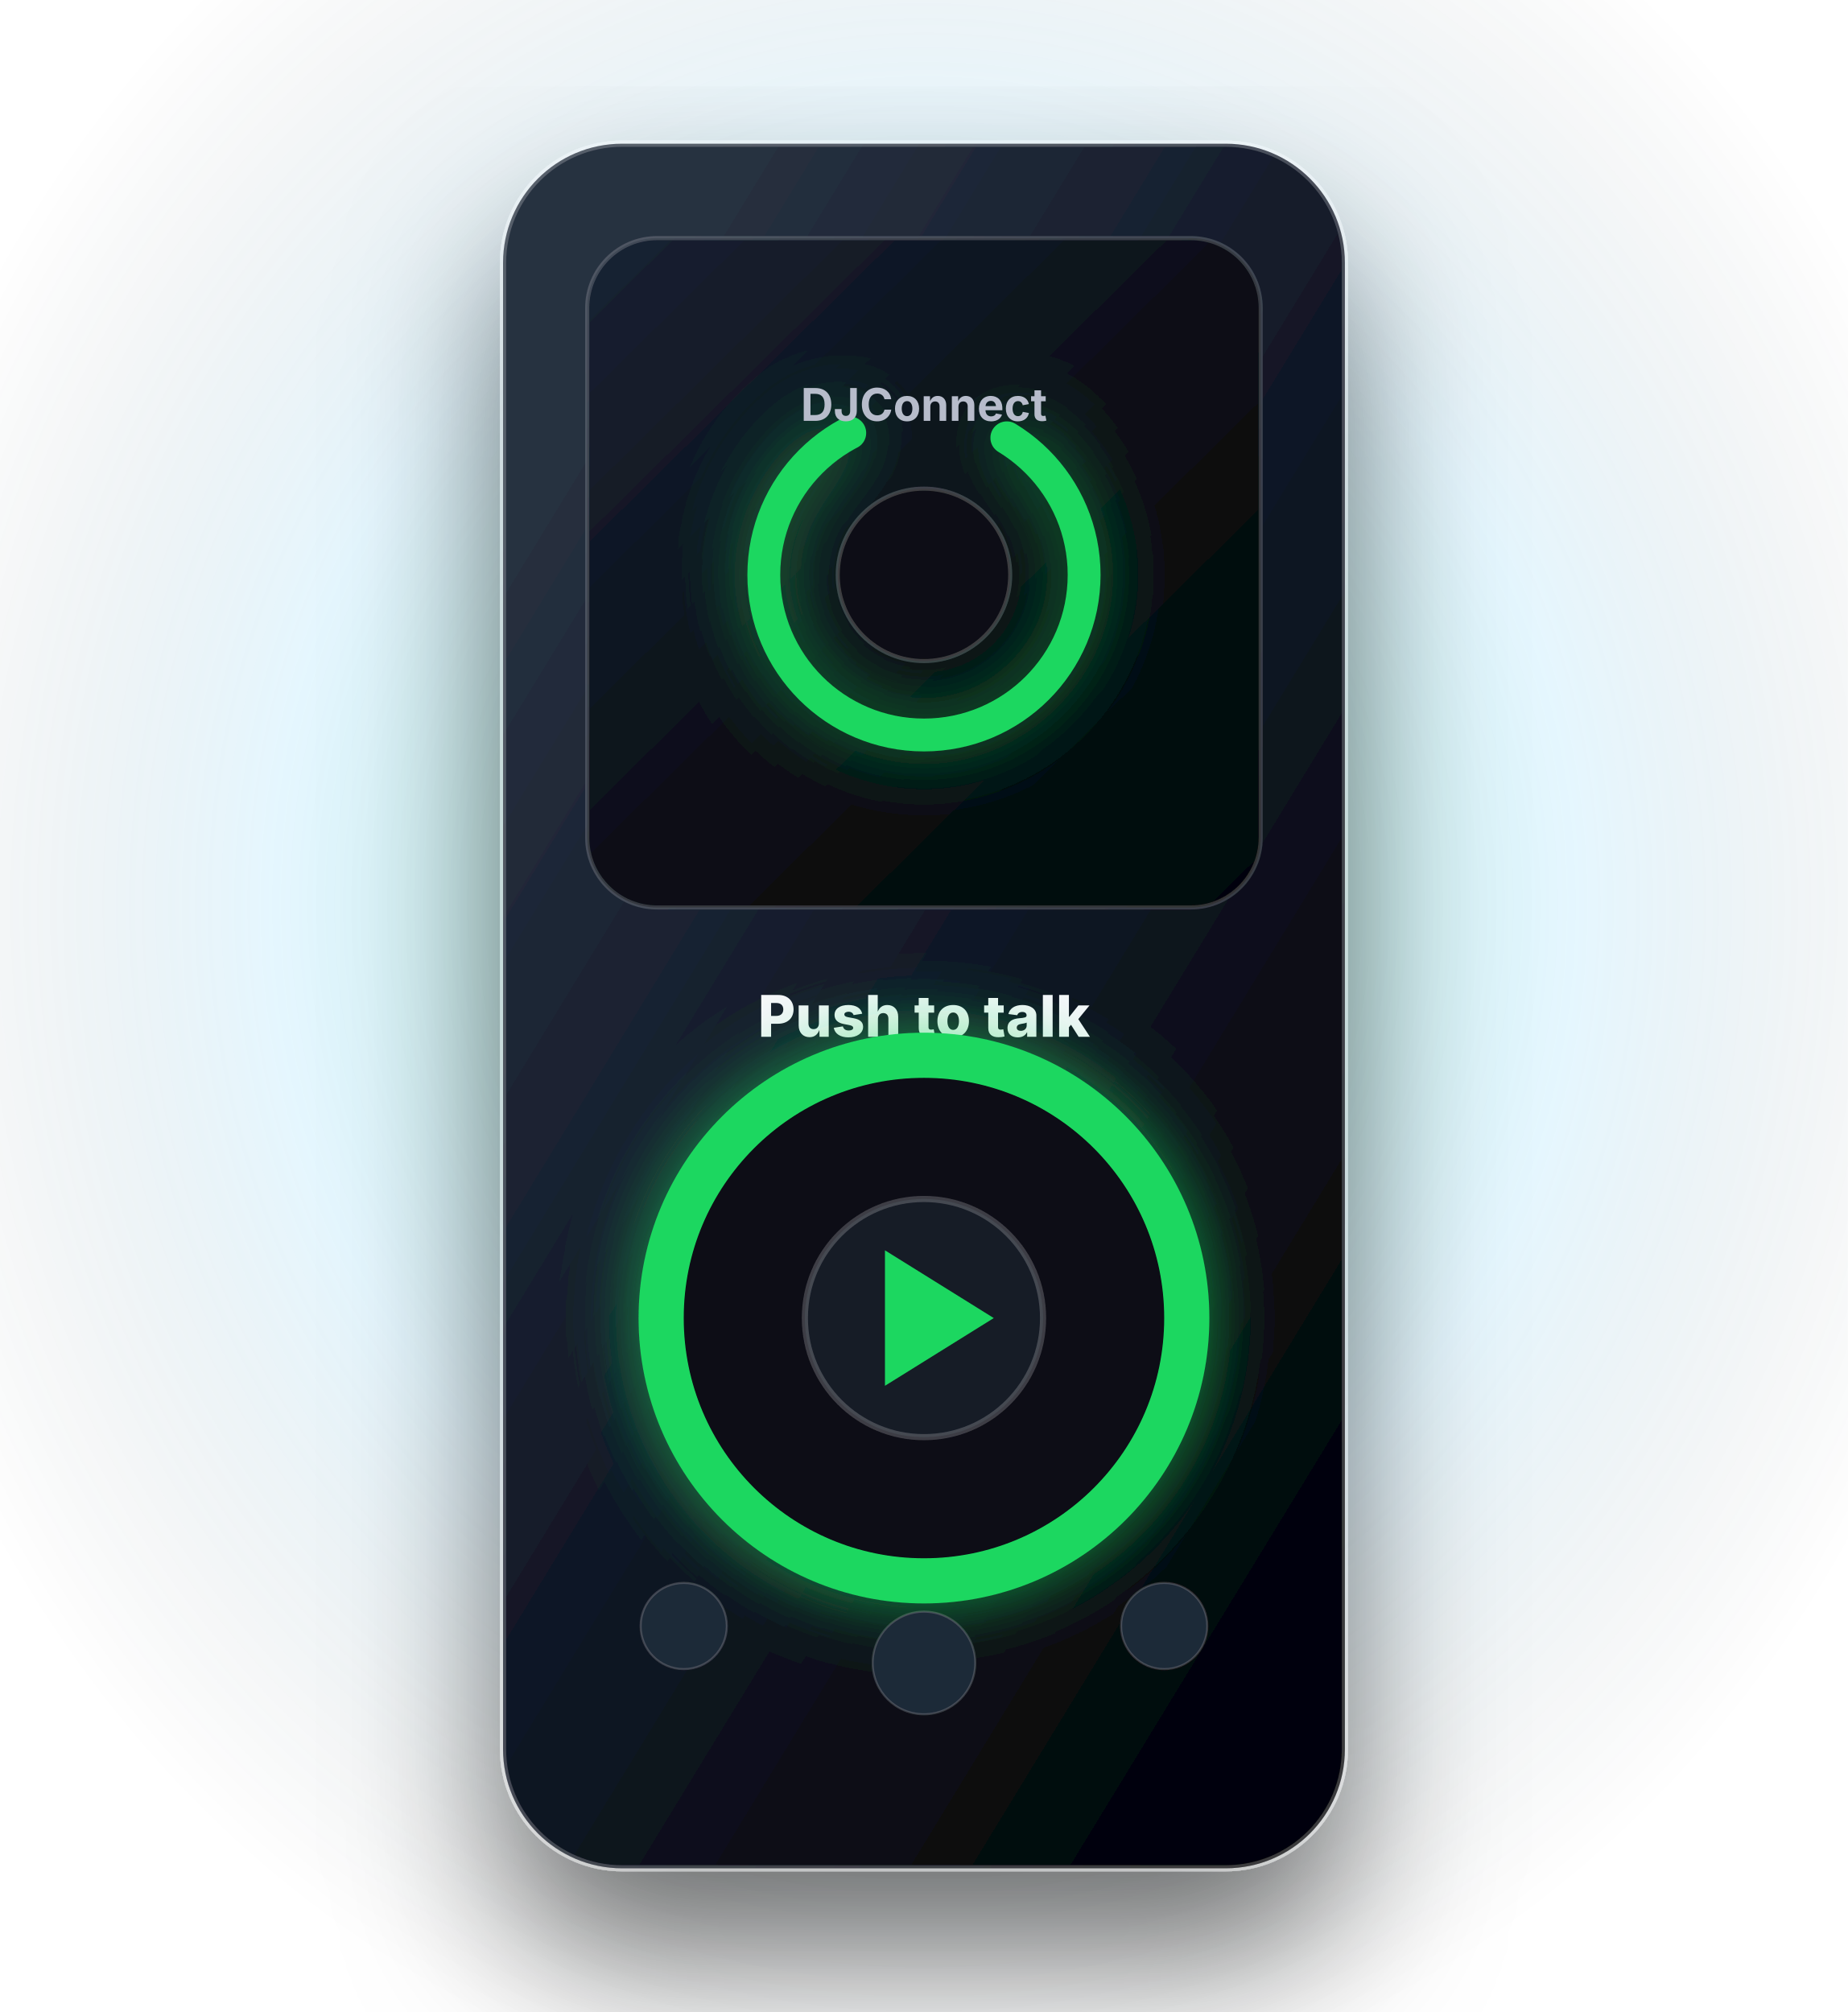
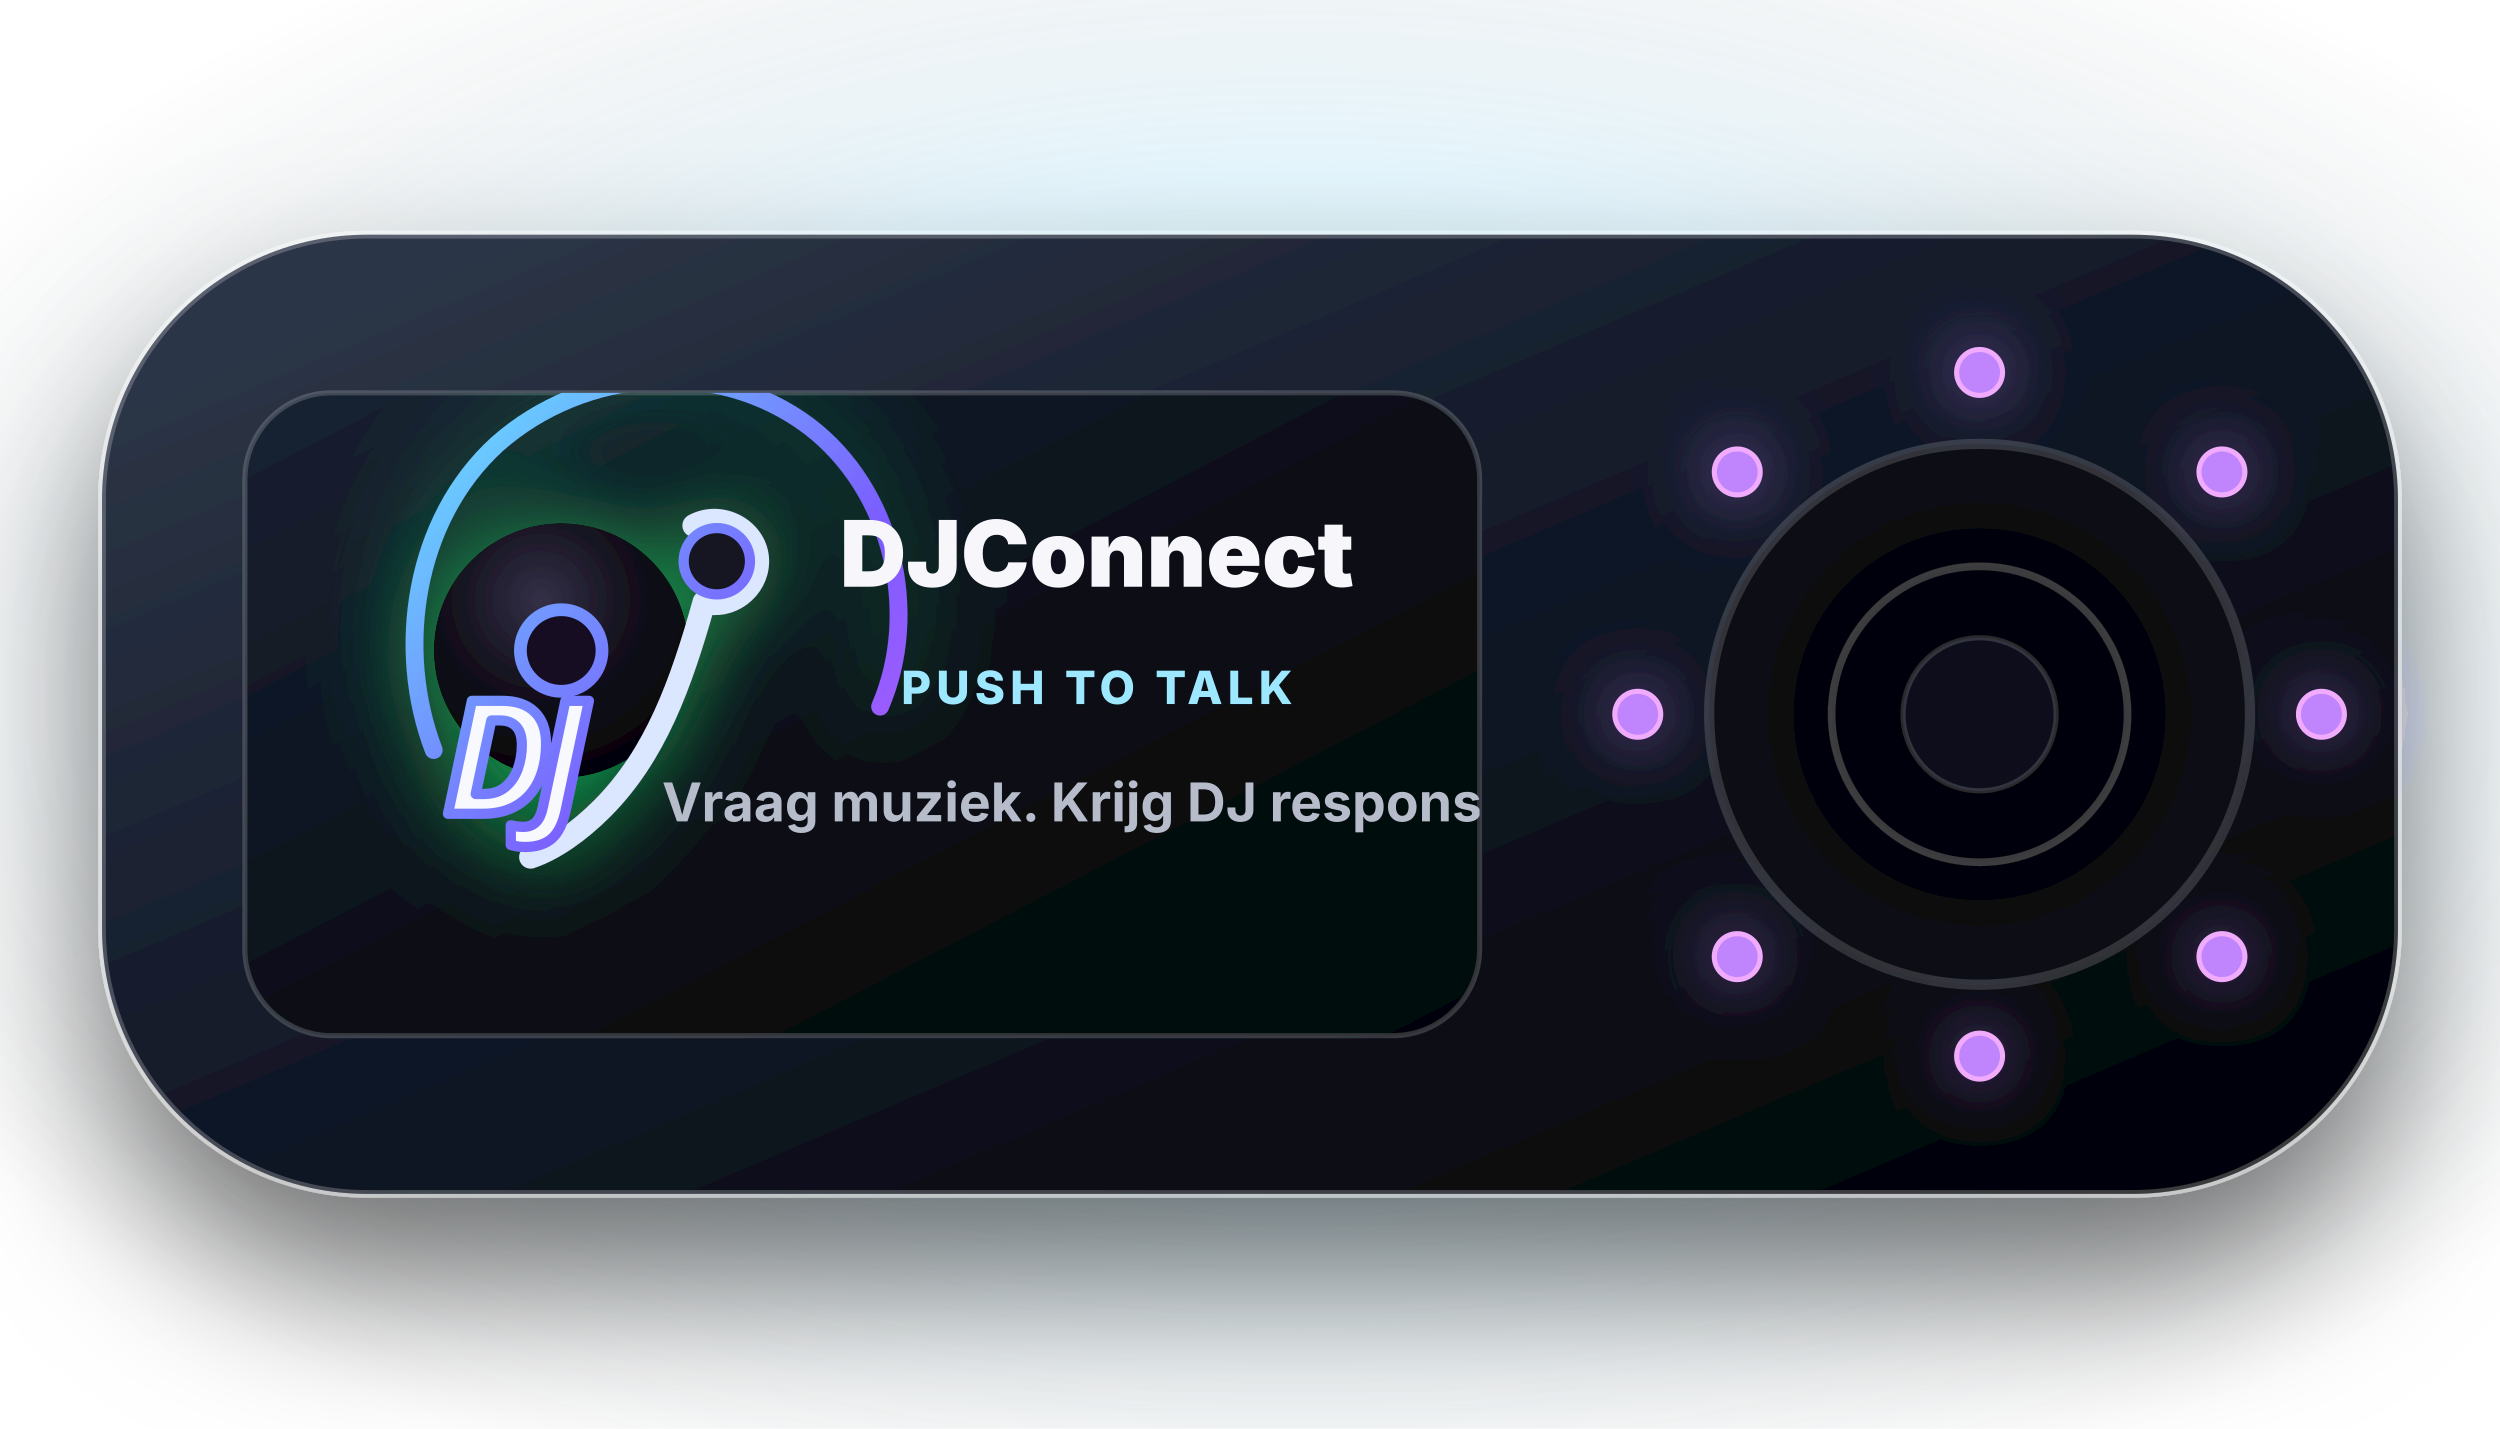
- <svg xmlns="http://www.w3.org/2000/svg" viewBox="0 0 900 980" role="img" aria-labelledby="title desc">
+ <svg xmlns="http://www.w3.org/2000/svg" viewBox="0 0 980 560" role="img" aria-labelledby="title desc">
  <defs>
-     <radialGradient id="glow" cx="50%" cy="45%" r="60%">
-       <stop offset="0%" stop-color="#1ed760" stop-opacity="0.42" />
-       <stop offset="60%" stop-color="#38bdf8" stop-opacity="0.13" />
+     <radialGradient id="glow" cx="52%" cy="48%" r="62%">
+       <stop offset="0%" stop-color="#1ed760" stop-opacity="0.34" />
+       <stop offset="58%" stop-color="#38bdf8" stop-opacity="0.13" />
      <stop offset="100%" stop-color="#000" stop-opacity="0" />
    </radialGradient>
-     <linearGradient id="body" x1="15%" x2="86%" y1="7%" y2="95%">
-       <stop offset="0%" stop-color="#283241" />
-       <stop offset="48%" stop-color="#111827" />
+     <linearGradient id="body" x1="10%" x2="94%" y1="8%" y2="92%">
+       <stop offset="0%" stop-color="#2c3546" />
+       <stop offset="46%" stop-color="#111827" />
      <stop offset="100%" stop-color="#030407" />
    </linearGradient>
    <linearGradient id="screen" x1="0%" x2="100%" y1="0%" y2="100%">
      <stop offset="0%" stop-color="#182233" />
-       <stop offset="60%" stop-color="#070b12" />
+       <stop offset="62%" stop-color="#070b12" />
      <stop offset="100%" stop-color="#050608" />
    </linearGradient>
-     <filter id="shadow" x="-30%" y="-20%" width="160%" height="150%">
-       <feDropShadow dx="0" dy="42" stdDeviation="38" flood-color="#000" flood-opacity="0.55" />
+     <linearGradient id="iconAccent" x1="170" y1="154" x2="406" y2="376" gradientUnits="userSpaceOnUse">
+       <stop offset="0%" stop-color="#66e0ff" />
+       <stop offset="50%" stop-color="#7b5cff" />
+       <stop offset="100%" stop-color="#db5cff" />
+     </linearGradient>
+     <radialGradient id="iconVinyl" cx="42%" cy="30%" r="74%">
+       <stop offset="0%" stop-color="#343047" />
+       <stop offset="48%" stop-color="#13111d" />
+       <stop offset="100%" stop-color="#030207" />
+     </radialGradient>
+     <filter id="shadow" x="-20%" y="-30%" width="140%" height="170%">
+       <feDropShadow dx="0" dy="34" stdDeviation="32" flood-color="#000" flood-opacity="0.55" />
    </filter>
-     <filter id="greenGlow" x="-40%" y="-40%" width="180%" height="180%">
-       <feDropShadow dx="0" dy="0" stdDeviation="18" flood-color="#1ed760" flood-opacity="0.65" />
+     <filter id="greenGlow" x="-45%" y="-45%" width="190%" height="190%">
+       <feDropShadow dx="0" dy="0" stdDeviation="18" flood-color="#1ed760" flood-opacity="0.68" />
    </filter>
+     <filter id="purpleGlow" x="-45%" y="-45%" width="190%" height="190%">
+       <feDropShadow dx="0" dy="0" stdDeviation="14" flood-color="#c084fc" flood-opacity="0.78" />
+     </filter>
+     <clipPath id="screenClip">
+       <rect x="96" y="154" width="484" height="252" rx="34" />
+     </clipPath>
  </defs>
-   <rect width="900" height="980" fill="url(#glow)" />
+   <rect width="980" height="560" fill="url(#glow)" />
  <g filter="url(#shadow)">
-     <rect x="245" y="70" width="410" height="840" rx="58" fill="url(#body)" stroke="rgba(255,255,255,0.22)" stroke-width="3" />
-     <rect x="286" y="116" width="328" height="326" rx="34" fill="url(#screen)" stroke="rgba(255,255,255,0.18)" stroke-width="2" />
-     <circle cx="450" cy="280" r="78" fill="none" stroke="#1ed760" stroke-width="16" stroke-linecap="round" stroke-dasharray="330 80" filter="url(#greenGlow)" />
-     <circle cx="450" cy="280" r="42" fill="#0b0d12" stroke="rgba(255,255,255,0.2)" stroke-width="2" />
-     <text x="450" y="205" text-anchor="middle" fill="#b7bccb" font-family="Inter, Arial, sans-serif" font-size="22" font-weight="700">DJConnect</text>
-     <text x="450" y="505" text-anchor="middle" fill="#f7f7fb" font-family="Inter, Arial, sans-serif" font-size="28" font-weight="800">Push to talk</text>
-     <circle cx="450" cy="642" r="128" fill="#0a0d13" stroke="#1ed760" stroke-width="22" filter="url(#greenGlow)" />
-     <circle cx="450" cy="642" r="58" fill="#151b26" stroke="rgba(255,255,255,0.20)" stroke-width="3" />
-     <polygon points="431,609 431,675 484,642" fill="#1ed760" />
-     <circle cx="333" cy="792" r="21" fill="#1f2937" stroke="rgba(255,255,255,0.18)" />
-     <circle cx="450" cy="810" r="25" fill="#1f2937" stroke="rgba(255,255,255,0.18)" />
-     <circle cx="567" cy="792" r="21" fill="#1f2937" stroke="rgba(255,255,255,0.18)" />
+     <rect x="40" y="92" width="900" height="376" rx="104" fill="url(#body)" stroke="rgba(255,255,255,0.22)" stroke-width="3" />
+     <rect x="96" y="154" width="484" height="252" rx="34" fill="url(#screen)" stroke="rgba(255,255,255,0.18)" stroke-width="2" />
+     <g clip-path="url(#screenClip)">
+       <g filter="url(#greenGlow)">
+         <path d="M170 294c-15-39-8-90 25-120 34-30 86-34 122-7 33 25 44 73 28 110" fill="none" stroke="url(#iconAccent)" stroke-width="7" stroke-linecap="round" />
+         <circle cx="220" cy="255" r="50" fill="url(#iconVinyl)" />
+         <circle cx="220" cy="255" r="16" fill="#151023" stroke="url(#iconAccent)" stroke-width="5" />
+         <path d="M272 206c11-6 25 2 25 14 0 11-11 19-21 16-9 32-19 60-40 81-9 9-19 16-28 19" fill="none" stroke="#dbe6ff" stroke-width="9" stroke-linecap="round" stroke-linejoin="round" />
+         <circle cx="281" cy="220" r="13" fill="#131522" stroke="url(#iconAccent)" stroke-width="4" />
+         <text x="174" y="319" fill="#f7f9ff" stroke="url(#iconAccent)" stroke-width="4" stroke-linejoin="round" font-family="Avenir Next, Arial Black, Impact, sans-serif" font-style="italic" font-weight="900" font-size="62" letter-spacing="-6">DJ</text>
+       </g>
+       <text x="430" y="230" text-anchor="middle" fill="#f7f7fb" font-family="Inter, Arial, sans-serif" font-size="36" font-weight="900">DJConnect</text>
+       <text x="430" y="276" text-anchor="middle" fill="#9de8ff" font-family="Inter, Arial, sans-serif" font-size="18" font-weight="800" letter-spacing="2">PUSH TO TALK</text>
+       <text x="430" y="322" text-anchor="middle" fill="#b7bccb" font-family="Inter, Arial, sans-serif" font-size="21" font-weight="700">Vraag muziek. Krijg DJ response.</text>
+     </g>
+     <circle cx="776" cy="280" r="106" fill="#0a0d13" stroke="rgba(255,255,255,0.16)" stroke-width="4" />
+     <g fill="#c084fc" stroke="#f0abfc" stroke-width="2" filter="url(#purpleGlow)">
+       <circle cx="776" cy="146" r="9" />
+       <circle cx="871" cy="185" r="9" />
+       <circle cx="910" cy="280" r="9" />
+       <circle cx="871" cy="375" r="9" />
+       <circle cx="776" cy="414" r="9" />
+       <circle cx="681" cy="375" r="9" />
+       <circle cx="642" cy="280" r="9" />
+       <circle cx="681" cy="185" r="9" />
+     </g>
+     <circle cx="776" cy="280" r="78" fill="#05060a" stroke="#090b11" stroke-width="10" />
+     <circle cx="776" cy="280" r="58" fill="#020308" stroke="rgba(255,255,255,0.22)" stroke-width="3" />
+     <circle cx="776" cy="280" r="30" fill="#0d111b" stroke="rgba(255,255,255,0.16)" stroke-width="2" />
+     <path d="M776 224v22" stroke="#c084fc" stroke-width="7" stroke-linecap="round" filter="url(#purpleGlow)" />
  </g>
</svg>
